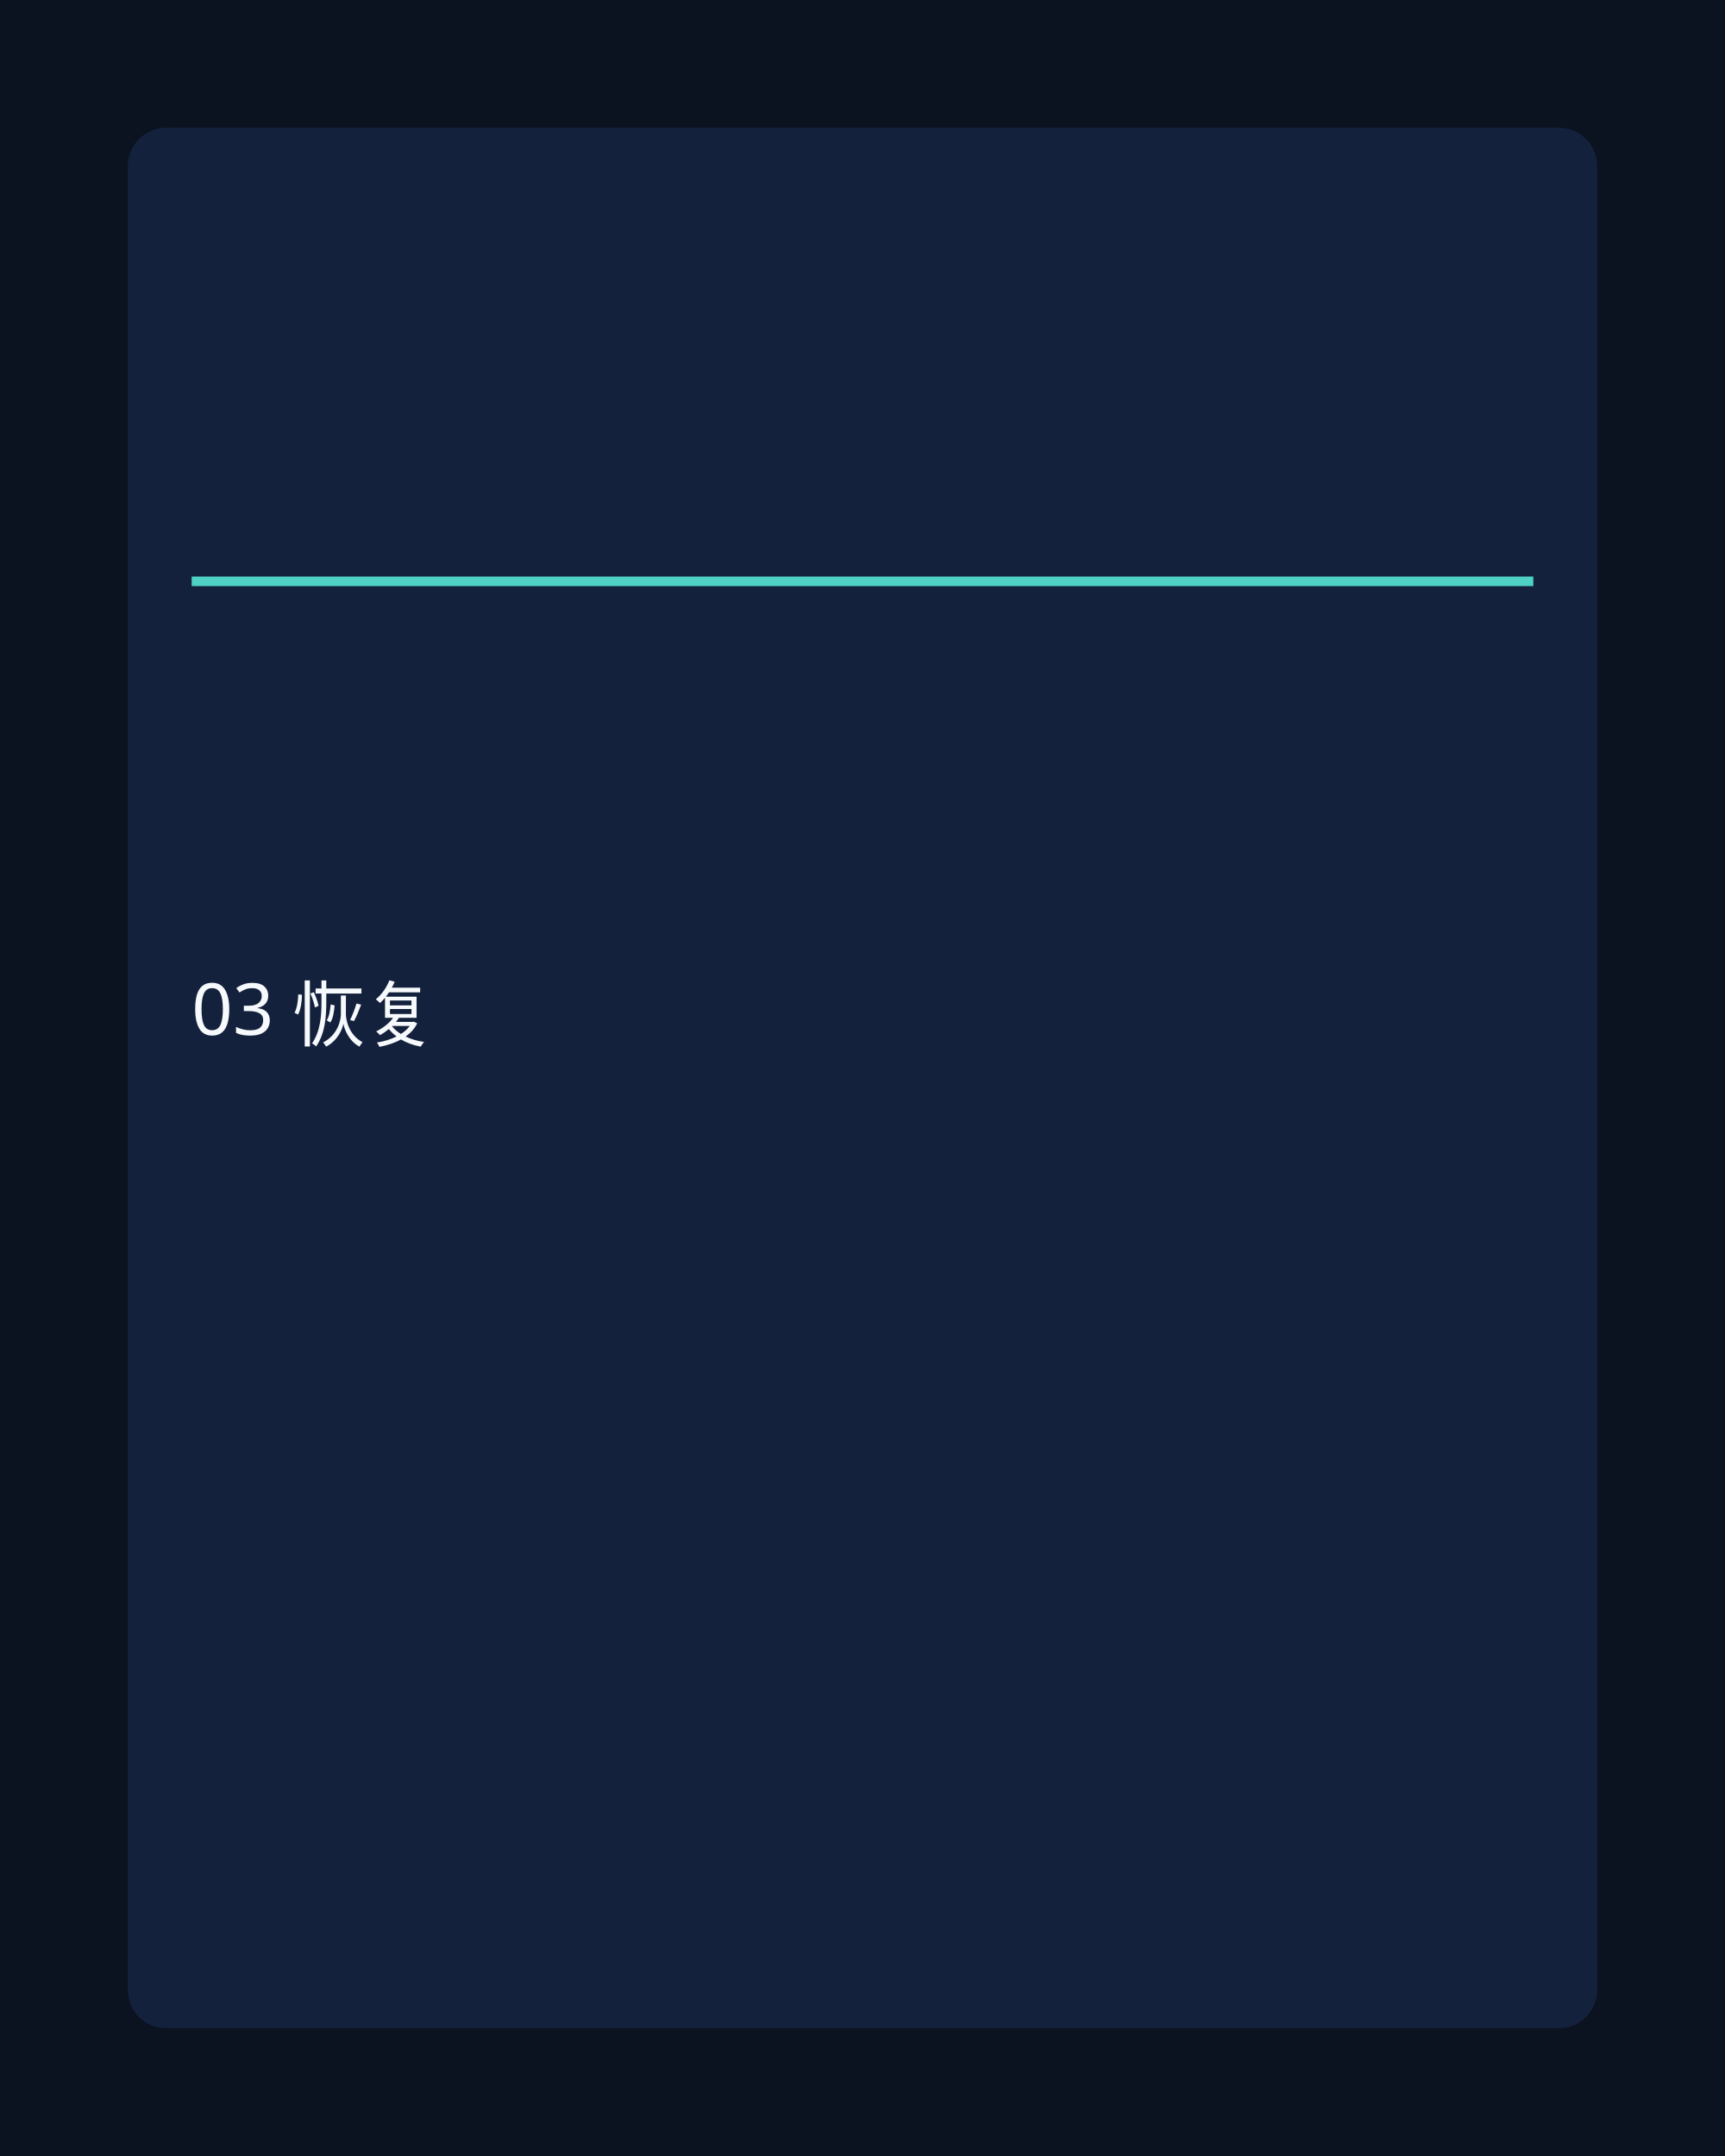
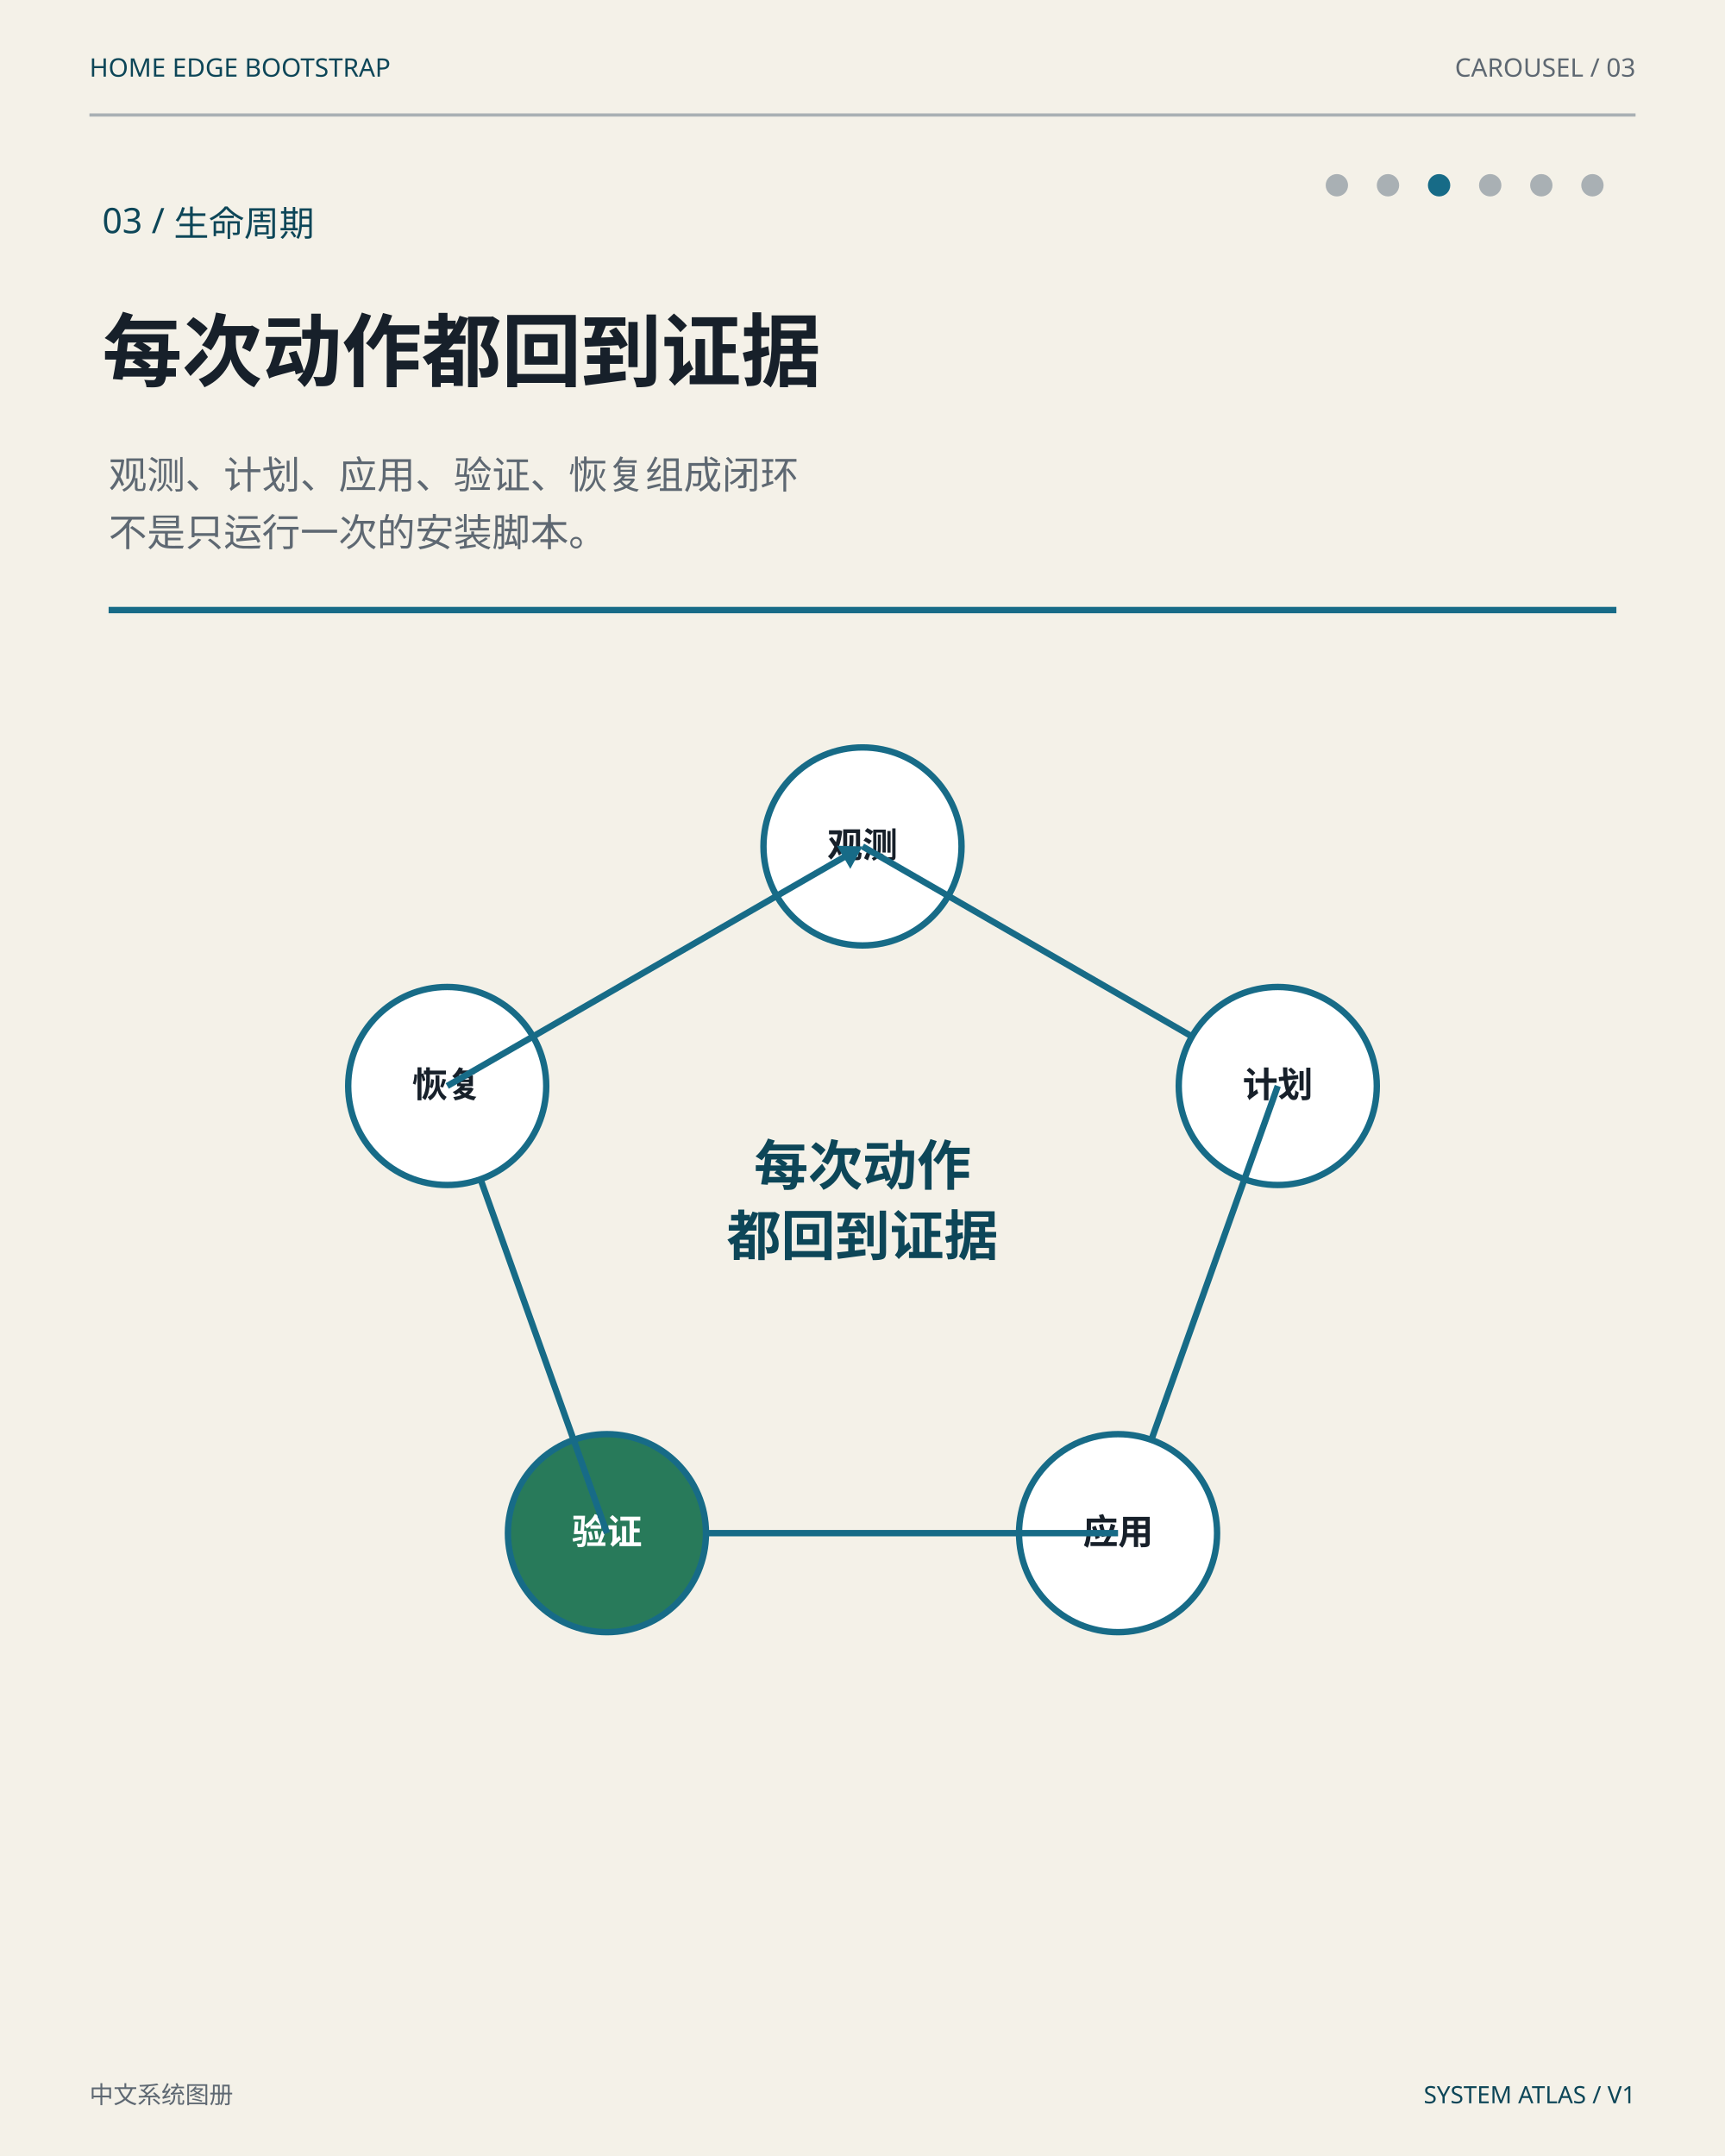
- <svg xmlns="http://www.w3.org/2000/svg" viewBox="0 0 1080 1350" role="img" aria-label="中文轮播第三页：说明无代理前置恢复路径。">
-   <rect width="1080" height="1350" fill="#0B1220" />
-   <rect x="80" y="80" width="920" height="1190" rx="24" fill="#14213D" />
-   <path d="M120 364 H960" stroke="#4FD1C5" stroke-width="6" />
-   <text x="120" y="648" fill="#F7FAFC" font-family="sans-serif" font-size="45">03 恢复</text>
+ <svg xmlns="http://www.w3.org/2000/svg" viewBox="0 0 1080 1350" role="img" data-asset-id="zh-CN-carousel-03" data-visual-system="system-atlas/v1">
+   <g id="background">
+     <rect width="1080" height="1350" fill="#F4F1E8" />
+   </g>
+   <g id="content">
+     <text x="56" y="48" fill="#0D4658" font-family="Microsoft YaHei UI" font-size="16" font-weight="400" text-anchor="start">HOME EDGE BOOTSTRAP</text>
+     <text x="1024" y="48" fill="#5E6872" font-family="Microsoft YaHei UI" font-size="16" font-weight="400" text-anchor="end">CAROUSEL / 03</text>
+     <line x1="56" y1="72" x2="1024" y2="72" stroke="#A9B0B4" stroke-width="2" />
+     <text x="56" y="1317" fill="#5E6872" font-family="Microsoft YaHei UI" font-size="15" font-weight="400" text-anchor="start">中文系统图册</text>
+     <text x="1024" y="1317" fill="#0D4658" font-family="Microsoft YaHei UI" font-size="15" font-weight="400" text-anchor="end">SYSTEM ATLAS / V1</text>
+     <text x="64" y="146" fill="#0D4658" font-family="Microsoft YaHei UI" font-size="22" font-weight="400" text-anchor="start">03 / 生命周期</text>
+     <text x="64" y="238" fill="#17202A" font-family="Microsoft YaHei UI" font-size="50" font-weight="700" text-anchor="start">每次动作都回到证据</text>
+     <text x="68" y="306" fill="#5E6872" font-family="Microsoft YaHei UI" font-size="24" font-weight="400" text-anchor="start">观测、计划、应用、验证、恢复组成闭环</text>
+     <text x="68" y="342" fill="#5E6872" font-family="Microsoft YaHei UI" font-size="24" font-weight="400" text-anchor="start">不是只运行一次的安装脚本。</text>
+     <line x1="68" y1="382" x2="1012" y2="382" stroke="#176B87" stroke-width="4" />
+     <circle cx="837" cy="116" r="7" fill="#A9B0B4" />
+     <circle cx="869" cy="116" r="7" fill="#A9B0B4" />
+     <circle cx="901" cy="116" r="7" fill="#176B87" />
+     <circle cx="933" cy="116" r="7" fill="#A9B0B4" />
+     <circle cx="965" cy="116" r="7" fill="#A9B0B4" />
+     <circle cx="997" cy="116" r="7" fill="#A9B0B4" />
+     <g id="page-diagram">
+       <circle cx="540" cy="530" r="62" fill="#FFFFFF" stroke="#176B87" stroke-width="4" />
+       <text x="540" y="537" fill="#17202A" font-family="Microsoft YaHei UI" font-size="22" font-weight="700" text-anchor="middle">观测</text>
+       <line x1="540" y1="530" x2="792.378" y2="675.602" stroke="#176B87" stroke-width="4" />
+       <polygon points="800,680 784.006,680.428 792.364,665.94" fill="#176B87" />
+       <circle cx="800" cy="680" r="62" fill="#FFFFFF" stroke="#176B87" stroke-width="4" />
+       <text x="800" y="687" fill="#17202A" font-family="Microsoft YaHei UI" font-size="22" font-weight="700" text-anchor="middle">计划</text>
+       <line x1="800" y1="680" x2="702.96" y2="951.713" stroke="#176B87" stroke-width="4" />
+       <polygon points="700,960 696.712,944.341 712.464,949.967" fill="#176B87" />
+       <circle cx="700" cy="960" r="62" fill="#FFFFFF" stroke="#176B87" stroke-width="4" />
+       <text x="700" y="967" fill="#17202A" font-family="Microsoft YaHei UI" font-size="22" font-weight="700" text-anchor="middle">应用</text>
+       <line x1="700" y1="960" x2="388.8" y2="960" stroke="#176B87" stroke-width="4" />
+       <polygon points="380,960 393.64,951.637 393.64,968.363" fill="#176B87" />
+       <circle cx="380" cy="960" r="62" fill="#287A5A" stroke="#176B87" stroke-width="4" />
+       <text x="380" y="967" fill="#FFFFFF" font-family="Microsoft YaHei UI" font-size="22" font-weight="700" text-anchor="middle">验证</text>
+       <line x1="380" y1="960" x2="282.96" y2="688.287" stroke="#176B87" stroke-width="4" />
+       <polygon points="280,680 292.464,690.033 276.712,695.659" fill="#176B87" />
+       <circle cx="280" cy="680" r="62" fill="#FFFFFF" stroke="#176B87" stroke-width="4" />
+       <text x="280" y="687" fill="#17202A" font-family="Microsoft YaHei UI" font-size="22" font-weight="700" text-anchor="middle">恢复</text>
+       <line x1="280" y1="680" x2="532.378" y2="534.398" stroke="#176B87" stroke-width="4" />
+       <polygon points="540,530 532.364,544.06 524.006,529.572" fill="#176B87" />
+       <text x="540" y="742" fill="#0D4658" font-family="Microsoft YaHei UI" font-size="34" font-weight="700" text-anchor="middle">每次动作</text>
+       <text x="540" y="786" fill="#0D4658" font-family="Microsoft YaHei UI" font-size="34" font-weight="700" text-anchor="middle">都回到证据</text>
+     </g>
+   </g>
</svg>
